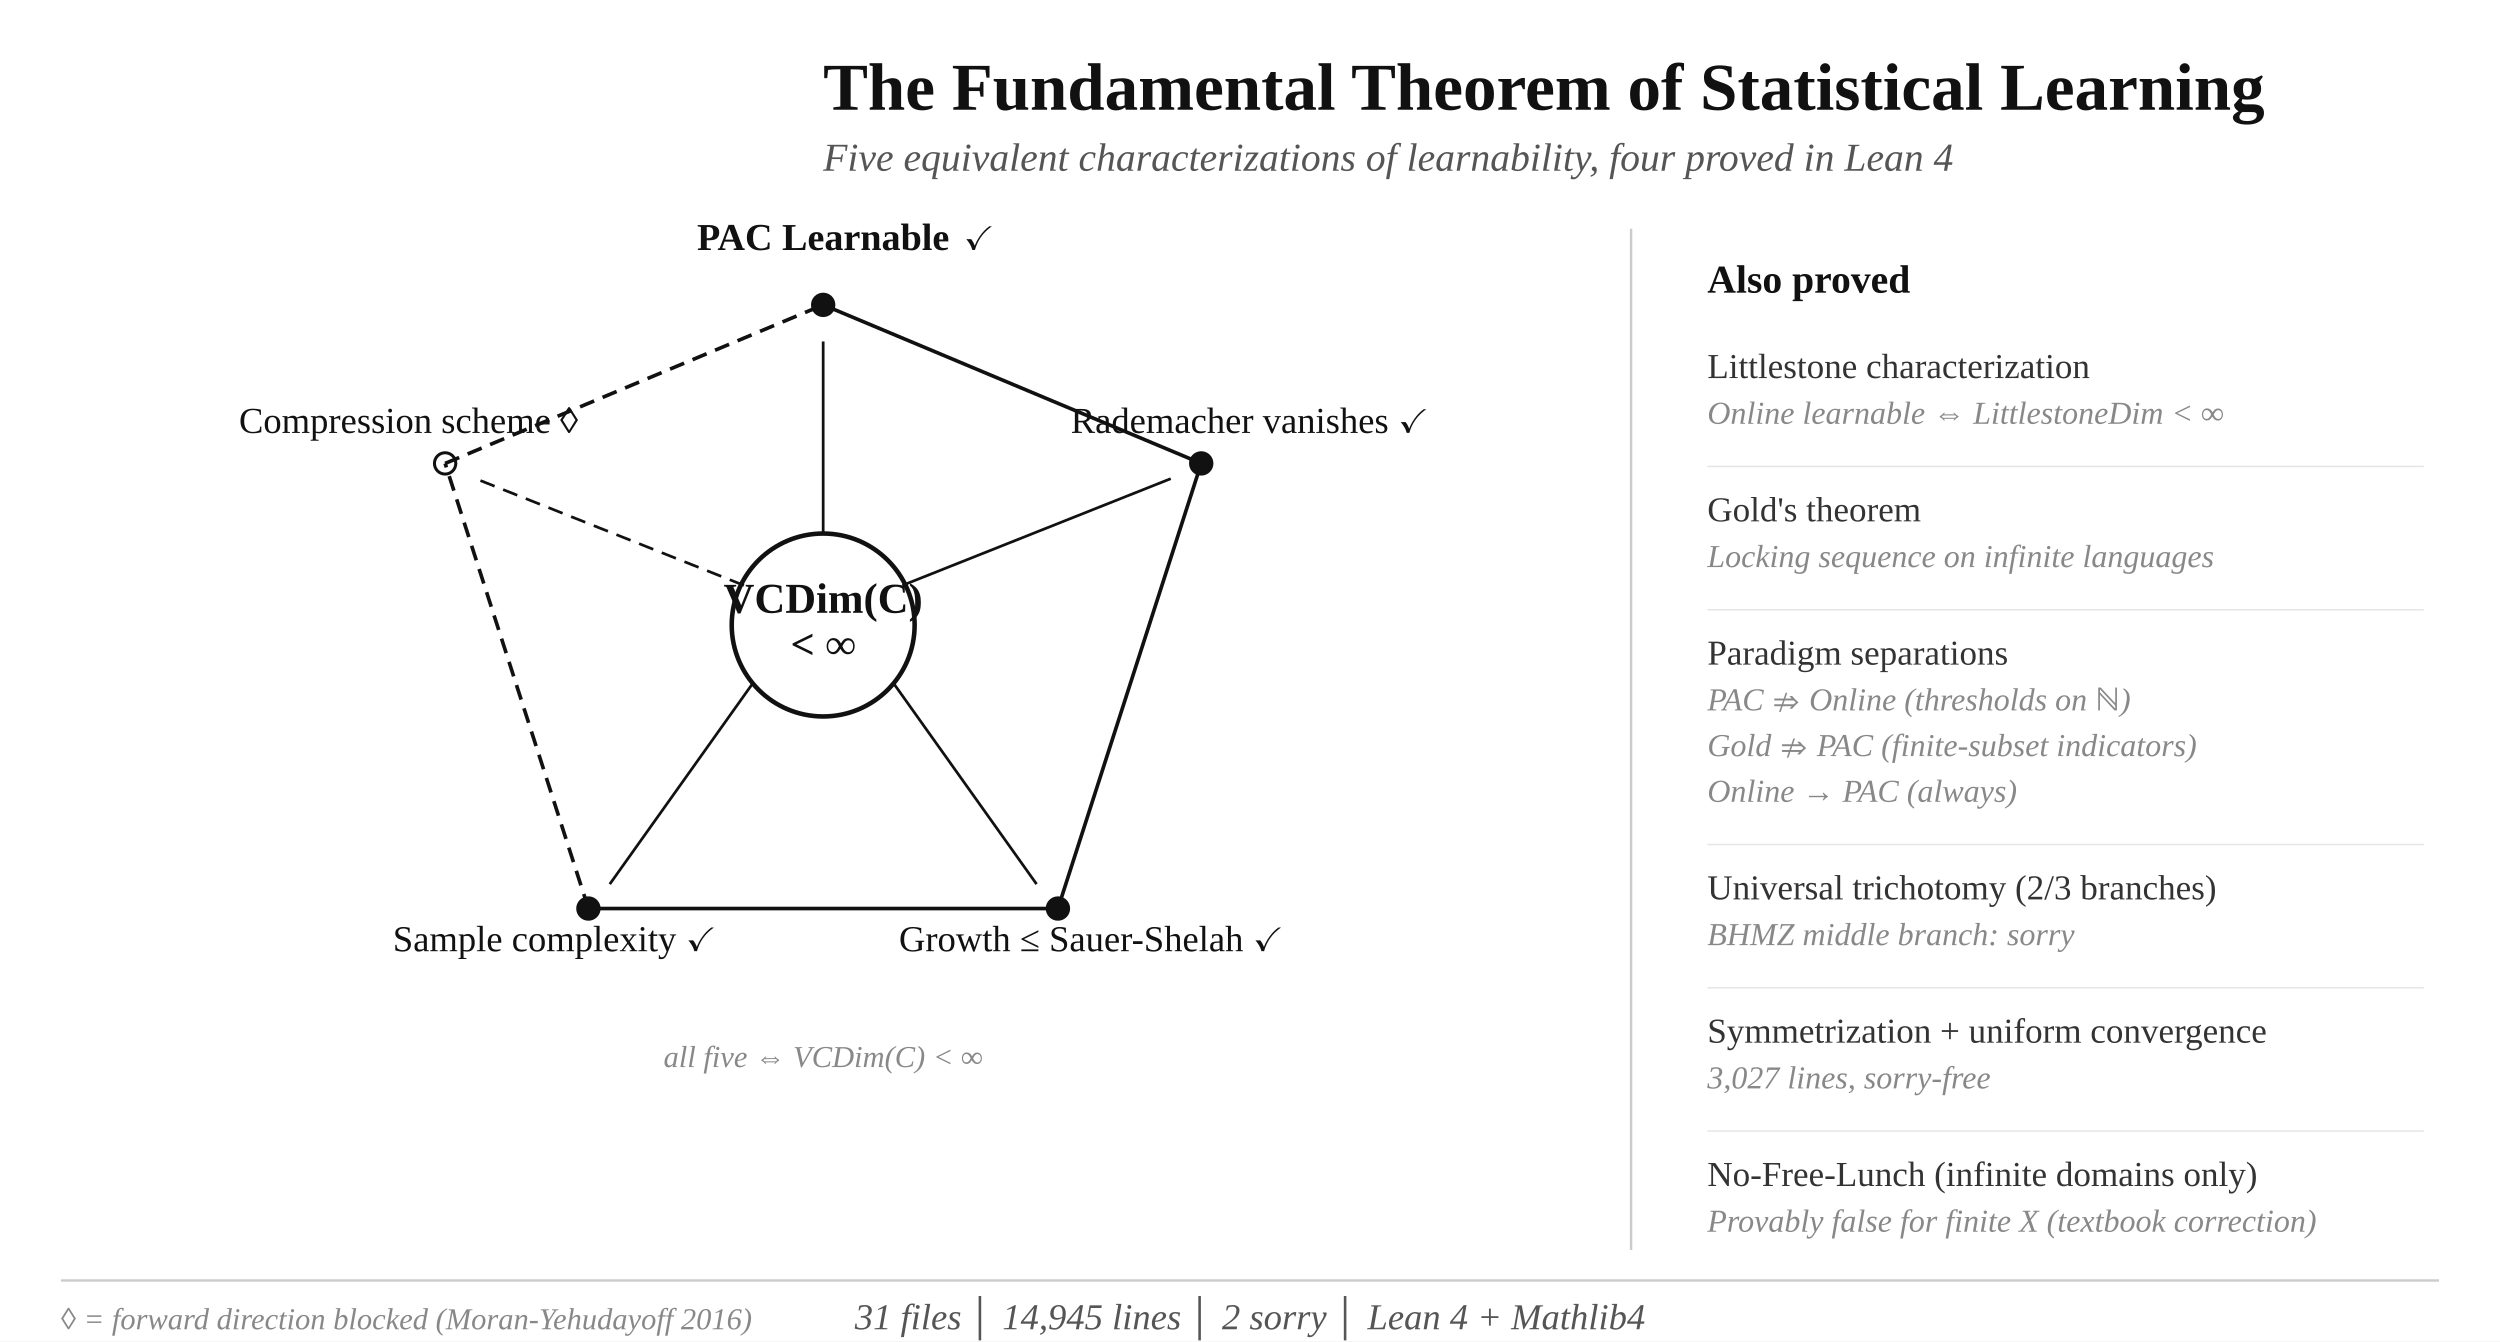
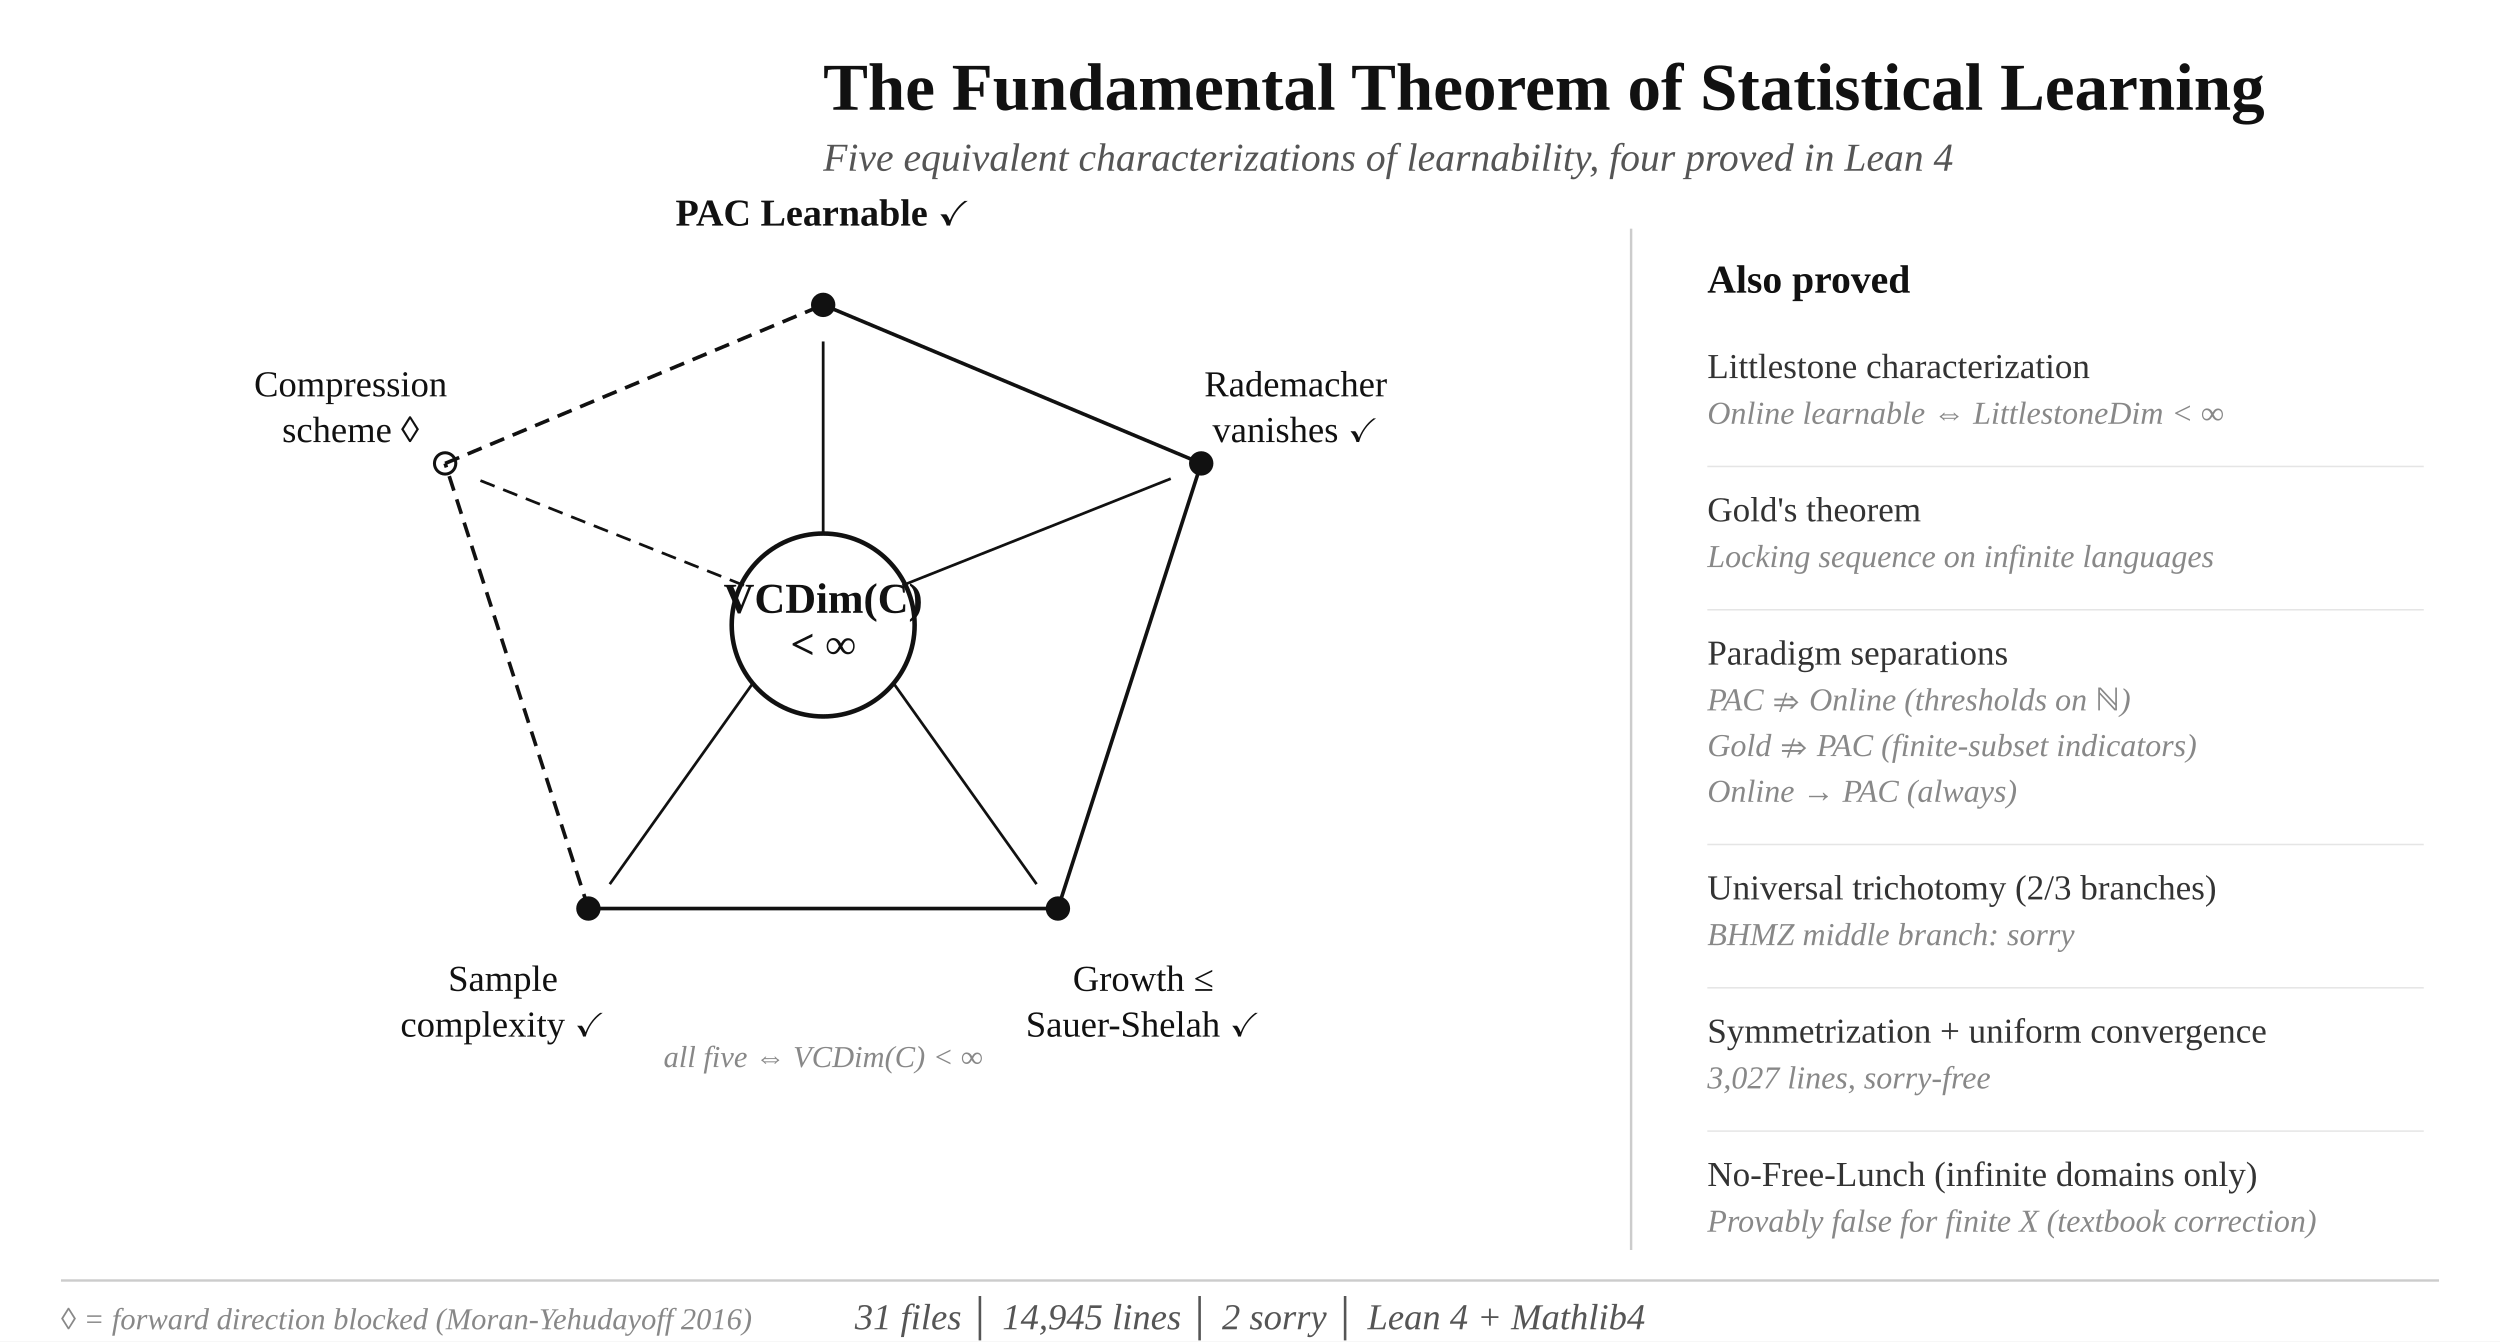
<svg xmlns="http://www.w3.org/2000/svg" viewBox="0 0 820 440" font-family="'Times New Roman','Georgia','Palatino',serif">
  <style>
    .title{font-size:22px;font-weight:bold;fill:#111}
    .sub{font-size:13px;fill:#555;font-style:italic}
    .node{font-size:12px;fill:#111;text-anchor:middle}
    .nodeb{font-size:12.5px;fill:#111;text-anchor:middle;font-weight:bold}
    .hub{font-size:14px;fill:#111;text-anchor:middle;font-weight:bold}
    .edge{stroke:#111;stroke-width:1.2;fill:none}
    .spoke{stroke:#111;stroke-width:0.9;fill:none}
    .spoke-sorry{stroke:#111;stroke-width:0.9;fill:none;stroke-dasharray:5 3}
    .side-title{font-size:13px;fill:#111;font-weight:bold}
    .side-item{font-size:11.5px;fill:#333}
    .side-detail{font-size:10.5px;fill:#888;font-style:italic}
    .check{font-size:12px;fill:#111}
    .sorry-mark{font-size:12px;fill:#999}
    .stat{font-size:12px;fill:#555;font-style:italic;text-anchor:middle}
    .footnote{font-size:10px;fill:#888;font-style:italic}
  </style>
  <rect width="820" height="440" fill="#fff" />
  <text x="270" y="36" class="title">The Fundamental Theorem of Statistical Learning</text>
  <text x="270" y="56" class="sub">Five equivalent characterizations of learnability, four proved in Lean 4</text>
  <line x1="270" y1="100" x2="394" y2="152" class="edge" />
  <line x1="394" y1="152" x2="347" y2="298" class="edge" />
  <line x1="347" y1="298" x2="193" y2="298" class="edge" />
  <line x1="193" y1="298" x2="146" y2="152" class="edge" stroke-dasharray="5 3" />
  <line x1="146" y1="152" x2="270" y2="100" class="edge" stroke-dasharray="5 3" />
  <circle cx="270" cy="205" r="30" fill="none" stroke="#111" stroke-width="1.5" />
  <text x="270" y="201" class="hub">VCDim(C)</text>
  <text x="270" y="216" class="hub" font-size="11">&lt; ∞</text>
  <line x1="270" y1="175" x2="270" y2="112" class="spoke" />
  <line x1="296" y1="192" x2="384" y2="157" class="spoke" />
  <line x1="293" y1="224" x2="340" y2="290" class="spoke" />
  <line x1="247" y1="224" x2="200" y2="290" class="spoke" />
  <line x1="244" y1="192" x2="156" y2="157" class="spoke-sorry" />
  <circle cx="270" cy="100" r="4" fill="#111" />
  <circle cx="394" cy="152" r="4" fill="#111" />
  <circle cx="347" cy="298" r="4" fill="#111" />
  <circle cx="193" cy="298" r="4" fill="#111" />
  <circle cx="146" cy="152" r="3.5" fill="none" stroke="#111" stroke-width="1" />
-   <text x="270" y="82" class="nodeb">PAC Learnable</text>
-   <text x="316" y="82" class="check">  ✓</text>
-   <text x="410" y="142" class="node" text-anchor="start">Rademacher vanishes  ✓</text>
-   <text x="358" y="312" class="node" text-anchor="start">Growth ≤ Sauer-Shelah  ✓</text>
-   <text x="182" y="312" class="node" text-anchor="end">Sample complexity  ✓</text>
-   <text x="134" y="142" class="node" text-anchor="end">Compression scheme  ◊</text>
+   <text x="270" y="74" class="nodeb">PAC Learnable  ✓</text>
+   <text x="425" y="130" class="node" text-anchor="start">Rademacher</text>
+   <text x="425" y="145" class="node" text-anchor="start">vanishes  ✓</text>
+   <text x="375" y="325" class="node" text-anchor="start">Growth ≤</text>
+   <text x="375" y="340" class="node" text-anchor="start">Sauer-Shelah  ✓</text>
+   <text x="165" y="325" class="node" text-anchor="end">Sample</text>
+   <text x="165" y="340" class="node" text-anchor="end">complexity  ✓</text>
+   <text x="115" y="130" class="node" text-anchor="end">Compression</text>
+   <text x="115" y="145" class="node" text-anchor="end">scheme  ◊</text>
  <text x="270" y="350" style="font-size:10px;fill:#888;text-anchor:middle;font-style:italic">all five ⇔ VCDim(C) &lt; ∞</text>
  <line x1="535" y1="75" x2="535" y2="410" stroke="#ccc" stroke-width="0.8" />
  <text x="560" y="96" class="side-title">Also proved</text>
  <text x="560" y="124" class="side-item">Littlestone characterization</text>
  <text x="560" y="139" class="side-detail">Online learnable ⇔ LittlestoneDim &lt; ∞</text>
  <line x1="560" y1="153" x2="795" y2="153" stroke="#e5e5e5" stroke-width="0.5" />
  <text x="560" y="171" class="side-item">Gold's theorem</text>
  <text x="560" y="186" class="side-detail">Locking sequence on infinite languages</text>
  <line x1="560" y1="200" x2="795" y2="200" stroke="#e5e5e5" stroke-width="0.5" />
  <text x="560" y="218" class="side-item">Paradigm separations</text>
  <text x="560" y="233" class="side-detail">PAC ⇏ Online  (thresholds on ℕ)</text>
  <text x="560" y="248" class="side-detail">Gold ⇏ PAC  (finite-subset indicators)</text>
  <text x="560" y="263" class="side-detail">Online → PAC  (always)</text>
  <line x1="560" y1="277" x2="795" y2="277" stroke="#e5e5e5" stroke-width="0.5" />
  <text x="560" y="295" class="side-item">Universal trichotomy  (2/3 branches)</text>
  <text x="560" y="310" class="side-detail">BHMZ middle branch: sorry</text>
  <line x1="560" y1="324" x2="795" y2="324" stroke="#e5e5e5" stroke-width="0.5" />
  <text x="560" y="342" class="side-item">Symmetrization + uniform convergence</text>
  <text x="560" y="357" class="side-detail">3,027 lines, sorry-free</text>
  <line x1="560" y1="371" x2="795" y2="371" stroke="#e5e5e5" stroke-width="0.5" />
  <text x="560" y="389" class="side-item">No-Free-Lunch  (infinite domains only)</text>
  <text x="560" y="404" class="side-detail">Provably false for finite X (textbook correction)</text>
  <line x1="20" y1="420" x2="800" y2="420" stroke="#ccc" stroke-width="0.8" />
  <text x="410" y="436" class="stat">31 files  │  14,945 lines  │  2 sorry  │  Lean 4 + Mathlib4</text>
  <text x="20" y="436" class="footnote">◊ = forward direction blocked (Moran-Yehudayoff 2016)</text>
</svg>
